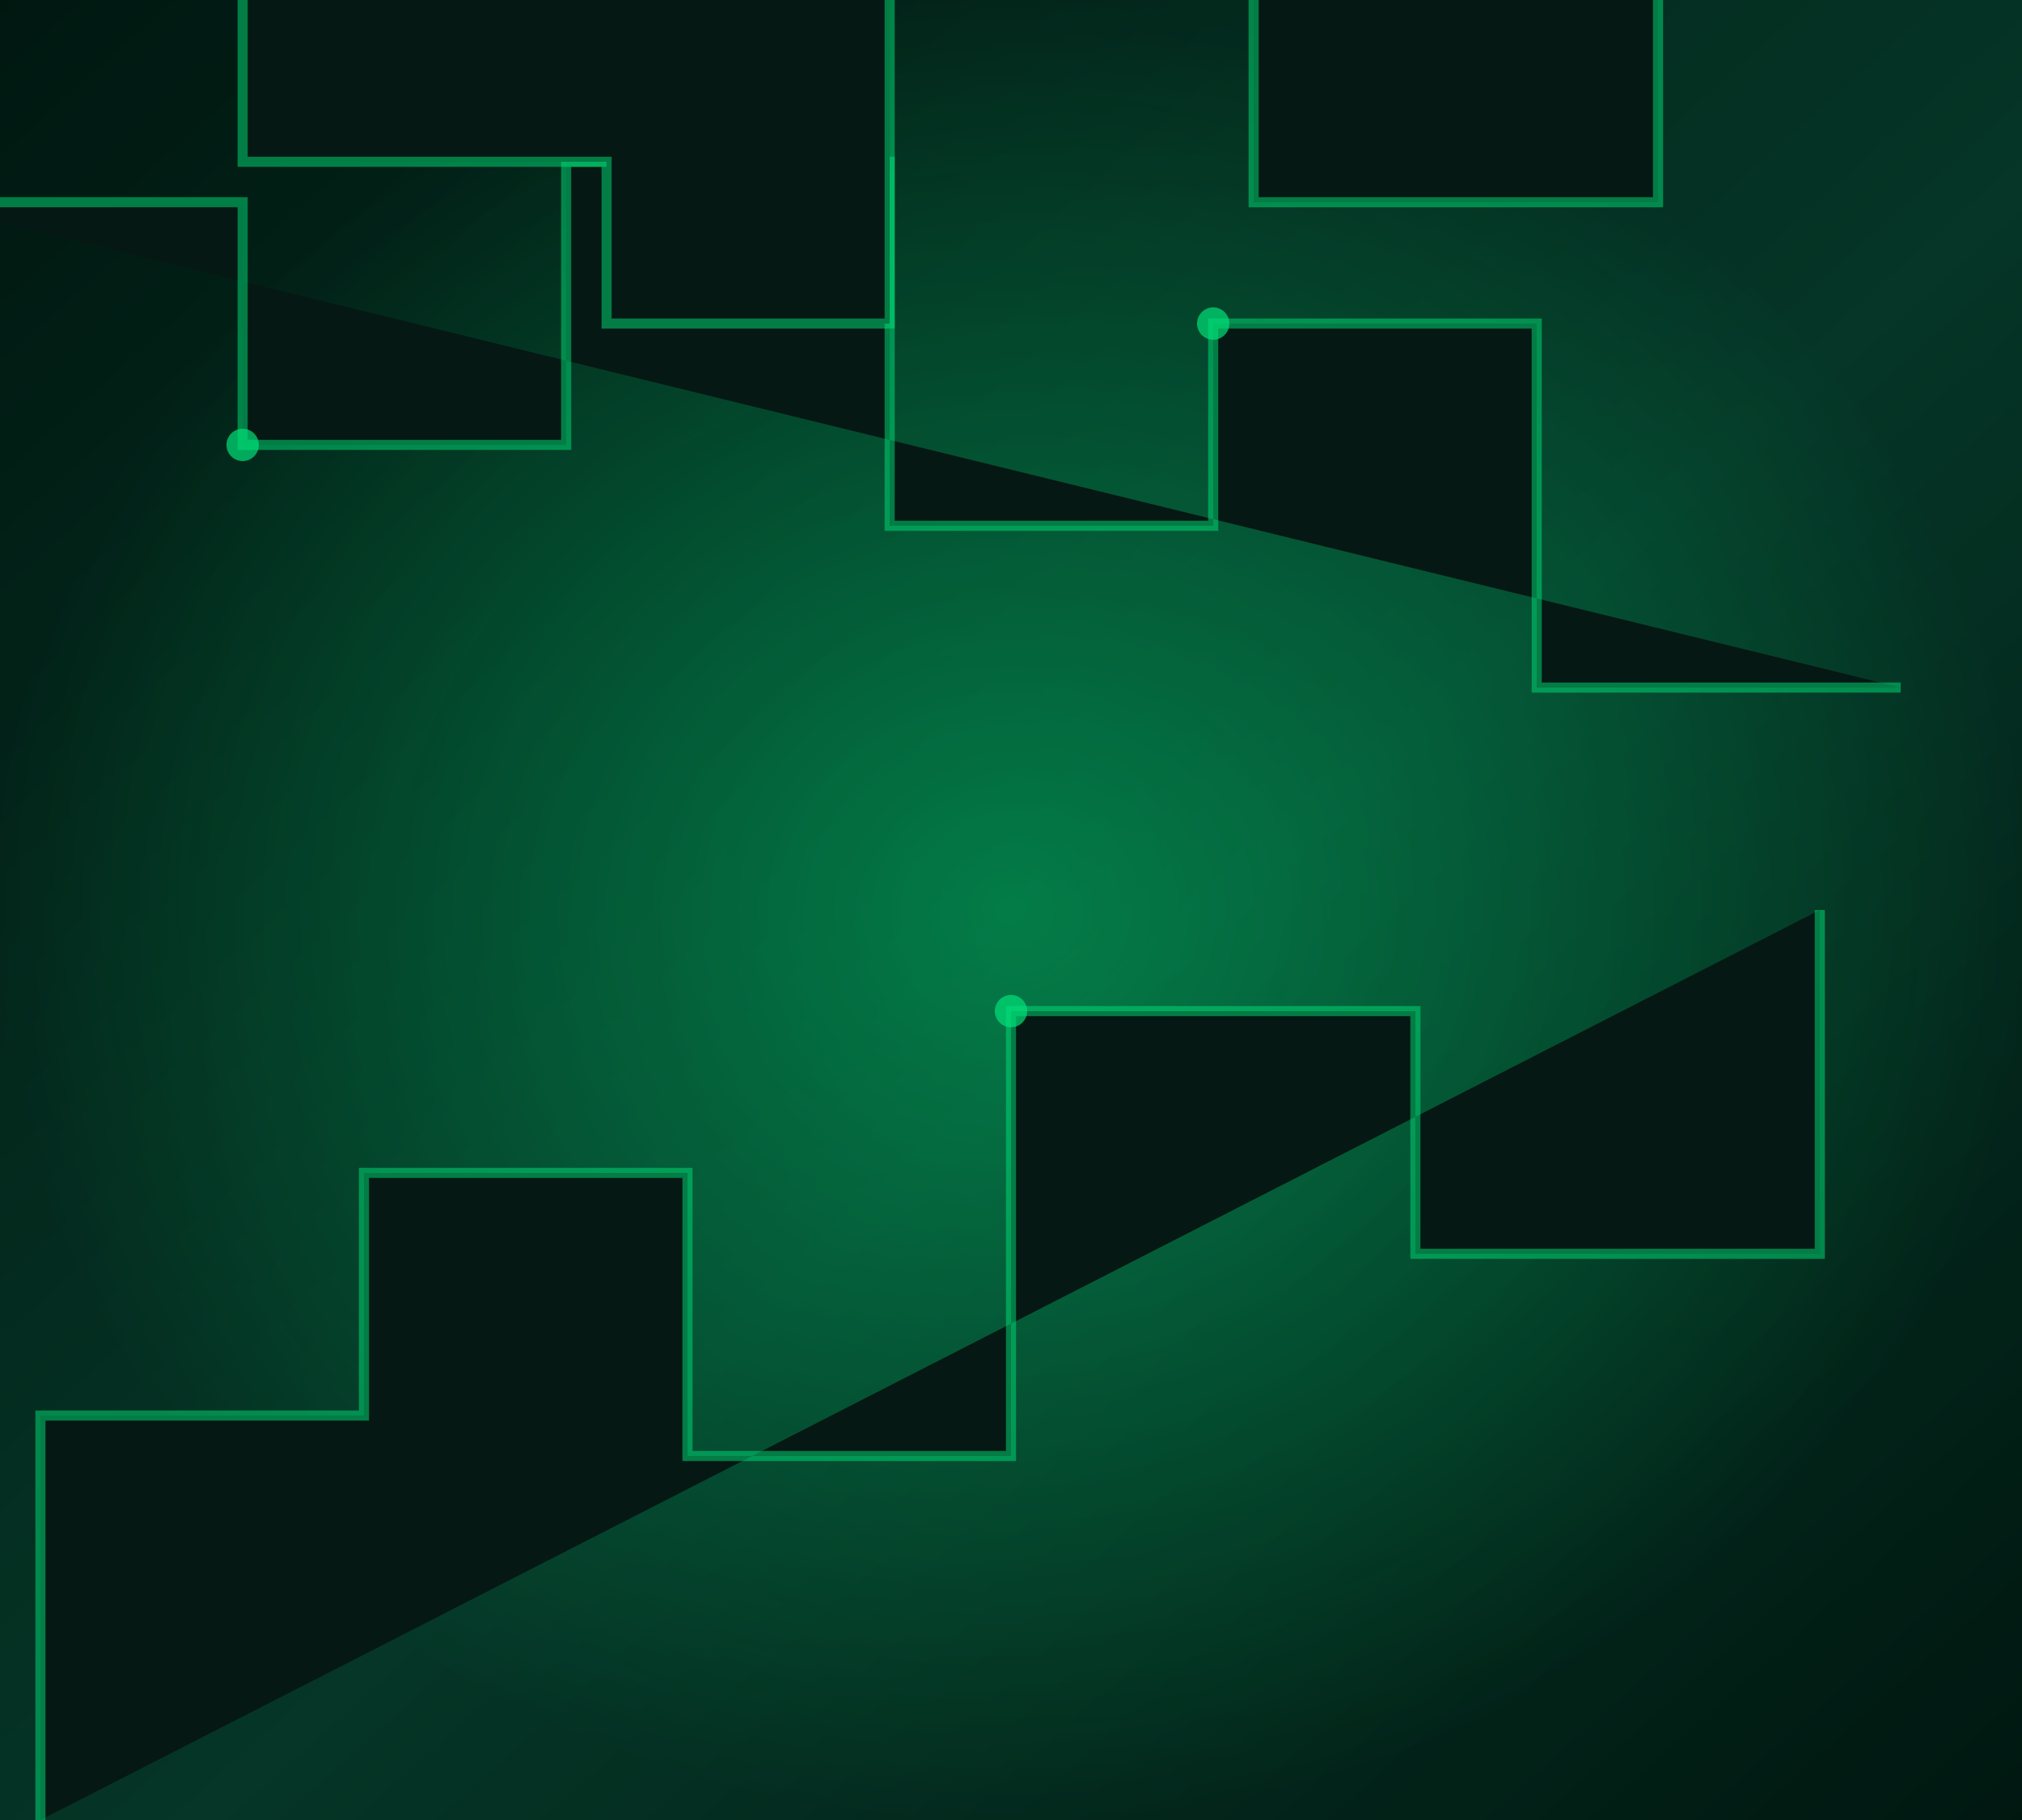
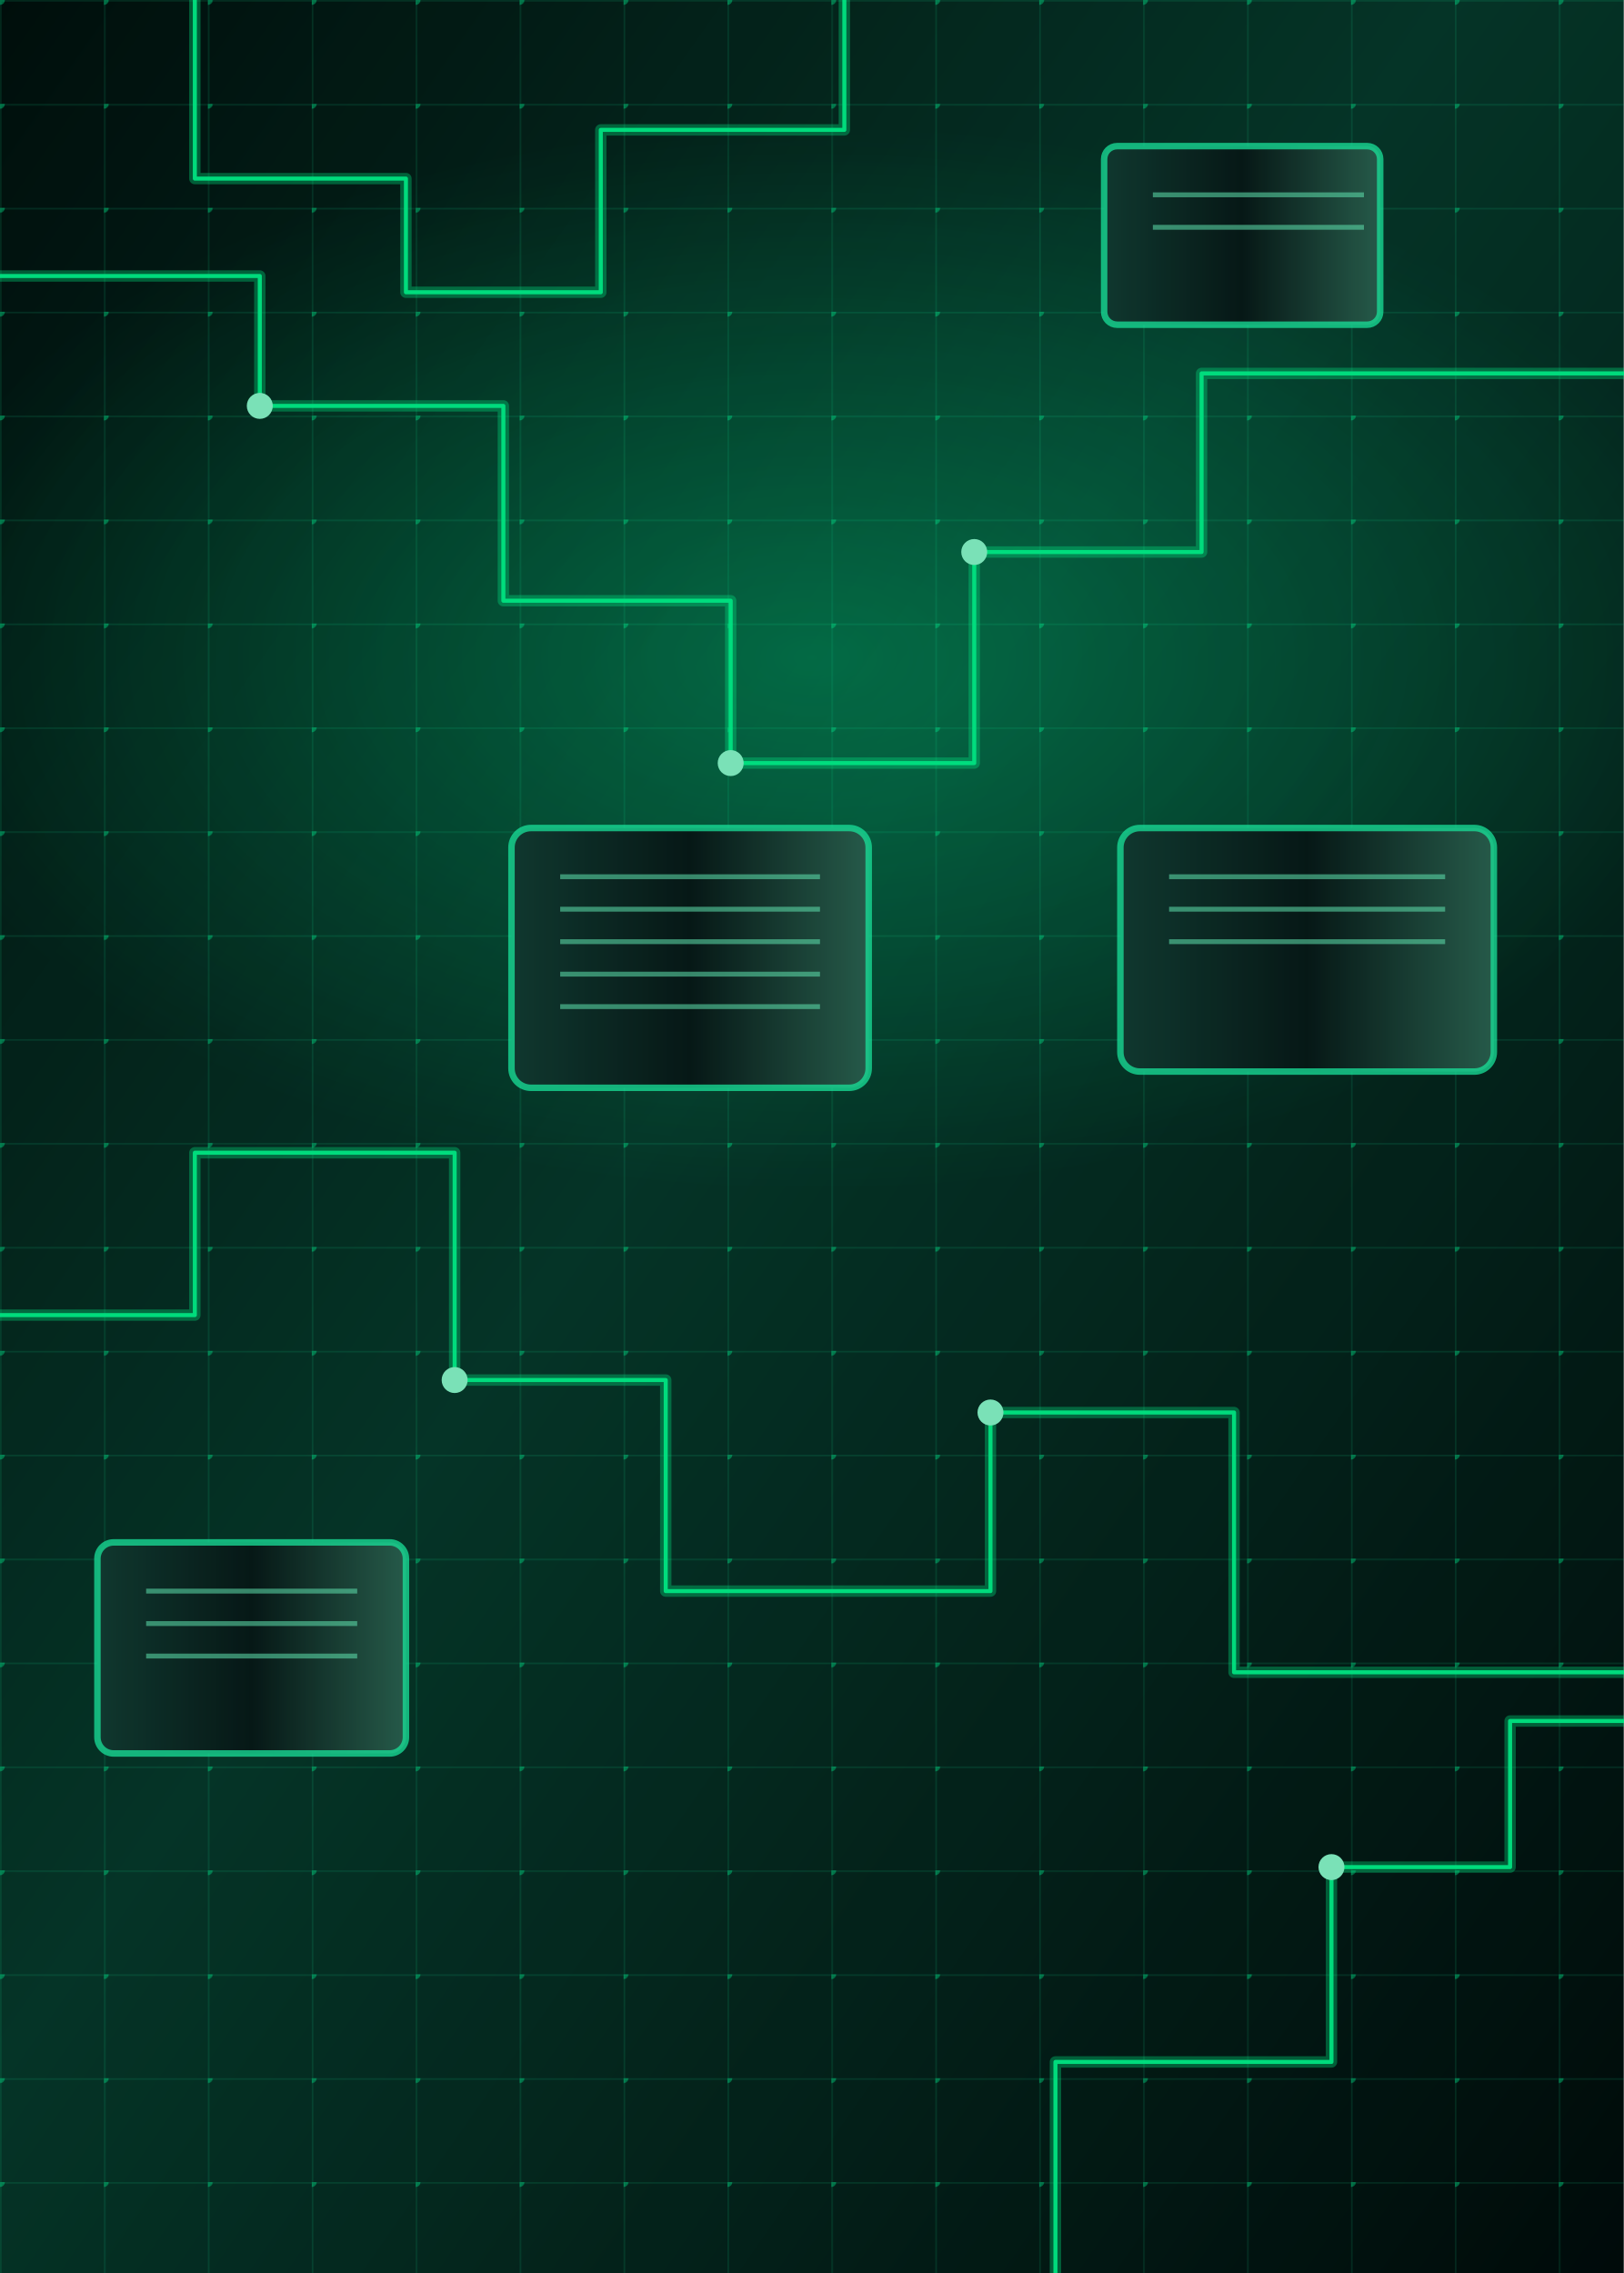
- <svg xmlns="http://www.w3.org/2000/svg" width="1000" height="900" viewBox="0 0 1000 900">
+ <svg xmlns="http://www.w3.org/2000/svg" width="1000" height="1400" viewBox="0 0 1000 1400">
  <defs>
-     <linearGradient id="base" x1="0" y1="0" x2="1" y2="1">
-       <stop stop-color="#001a12" />
-       <stop offset=".55" stop-color="#063d2c" />
-       <stop offset="1" stop-color="#001a12" />
+     <linearGradient id="pcb" x1="0" y1="0" x2="1" y2="1">
+       <stop stop-color="#00100d" />
+       <stop offset=".45" stop-color="#063b2c" />
+       <stop offset="1" stop-color="#000c0b" />
    </linearGradient>
    <radialGradient id="glow">
-       <stop stop-color="#00ff88" stop-opacity=".42" />
-       <stop offset="1" stop-color="#00ff88" stop-opacity="0" />
+       <stop stop-color="#00ff9a" stop-opacity=".55" />
+       <stop offset="1" stop-color="#00ff9a" stop-opacity="0" />
    </radialGradient>
+     <pattern id="grid" width="64" height="64" patternUnits="userSpaceOnUse">
+       <path d="M64 0H0V64" fill="none" stroke="#1affaa" stroke-opacity=".12" stroke-width="2" />
+       <circle cx="0" cy="0" r="3" fill="#00ff9a" fill-opacity=".4" />
+     </pattern>
+     <linearGradient id="chip">
+       <stop stop-color="#123f35" />
+       <stop offset=".5" stop-color="#071b19" />
+       <stop offset="1" stop-color="#2b6653" />
+     </linearGradient>
  </defs>
-   <rect width="1000" height="900" fill="url(#base)" />
-   <rect width="1000" height="900" fill="url(#glow)" />
-   <g fill="#061b15" stroke="#00ff88" stroke-opacity=".5" stroke-width="5">
-     <path d="M-40 100 H120 V220 H280 V80 H440 V260 H600 V160 H760 V340 H940" />
-     <path d="M20 900 V700 H180 V580 H340 V720 H500 V500 H700 V620 H900 V450" />
-     <path d="M120 0 V80 H300 V160 H440 V0 M620 0 V100 H820 V0" />
+   <rect width="1000" height="1400" fill="url(#pcb)" />
+   <rect width="1000" height="1400" fill="url(#grid)" />
+   <rect x="-80" y="80" width="1160" height="650" fill="url(#glow)" opacity=".6" />
+   <g fill="none" stroke="#00ff91" stroke-linejoin="round" stroke-linecap="round">
+     <g stroke-width="7" stroke-opacity=".35">
+       <path d="M-20 170H160V250H310V370H450V470H600V340H740V230H1020" />
+       <path d="M-20 810H120V710H280V850H410V980H610V870H760V1030H1020" />
+       <path d="M120 -20V110H250V180H370V80H520V-20" />
+       <path d="M650 1420V1270H820V1150H930V1060H1020" />
+     </g>
+     <g stroke-width="2.5" stroke-opacity=".95">
+       <path d="M-20 170H160V250H310V370H450V470H600V340H740V230H1020" />
+       <path d="M-20 810H120V710H280V850H410V980H610V870H760V1030H1020" />
+       <path d="M120 -20V110H250V180H370V80H520V-20" />
+       <path d="M650 1420V1270H820V1150H930V1060H1020" />
+     </g>
  </g>
-   <g fill="#00ff88" opacity=".7">
-     <circle cx="120" cy="220" r="8" />
-     <circle cx="600" cy="160" r="8" />
-     <circle cx="500" cy="500" r="8" />
+   <g fill="url(#chip)" stroke="#1dffad" stroke-opacity=".75" stroke-width="4">
+     <rect x="315" y="510" width="220" height="160" rx="12" />
+     <rect x="60" y="950" width="190" height="130" rx="10" />
+     <rect x="690" y="510" width="230" height="150" rx="12" />
+     <rect x="680" y="90" width="170" height="110" rx="8" />
  </g>
-   <rect width="1000" height="900" fill="#000" opacity=".12" />
+   <g stroke="#6bffc5" stroke-opacity=".55" stroke-width="3">
+     <path d="M345 540h160M345 560h160M345 580h160M345 600h160M345 620h160M90 980h130M90 1000h130M90 1020h130M720 540h170M720 560h170M720 580h170M710 120h130M710 140h130" />
+   </g>
+   <g fill="#8affcf">
+     <circle cx="160" cy="250" r="8" />
+     <circle cx="450" cy="470" r="8" />
+     <circle cx="600" cy="340" r="8" />
+     <circle cx="280" cy="850" r="8" />
+     <circle cx="610" cy="870" r="8" />
+     <circle cx="820" cy="1150" r="8" />
+   </g>
+   <rect width="1000" height="1400" fill="#000" opacity=".12" />
</svg>
